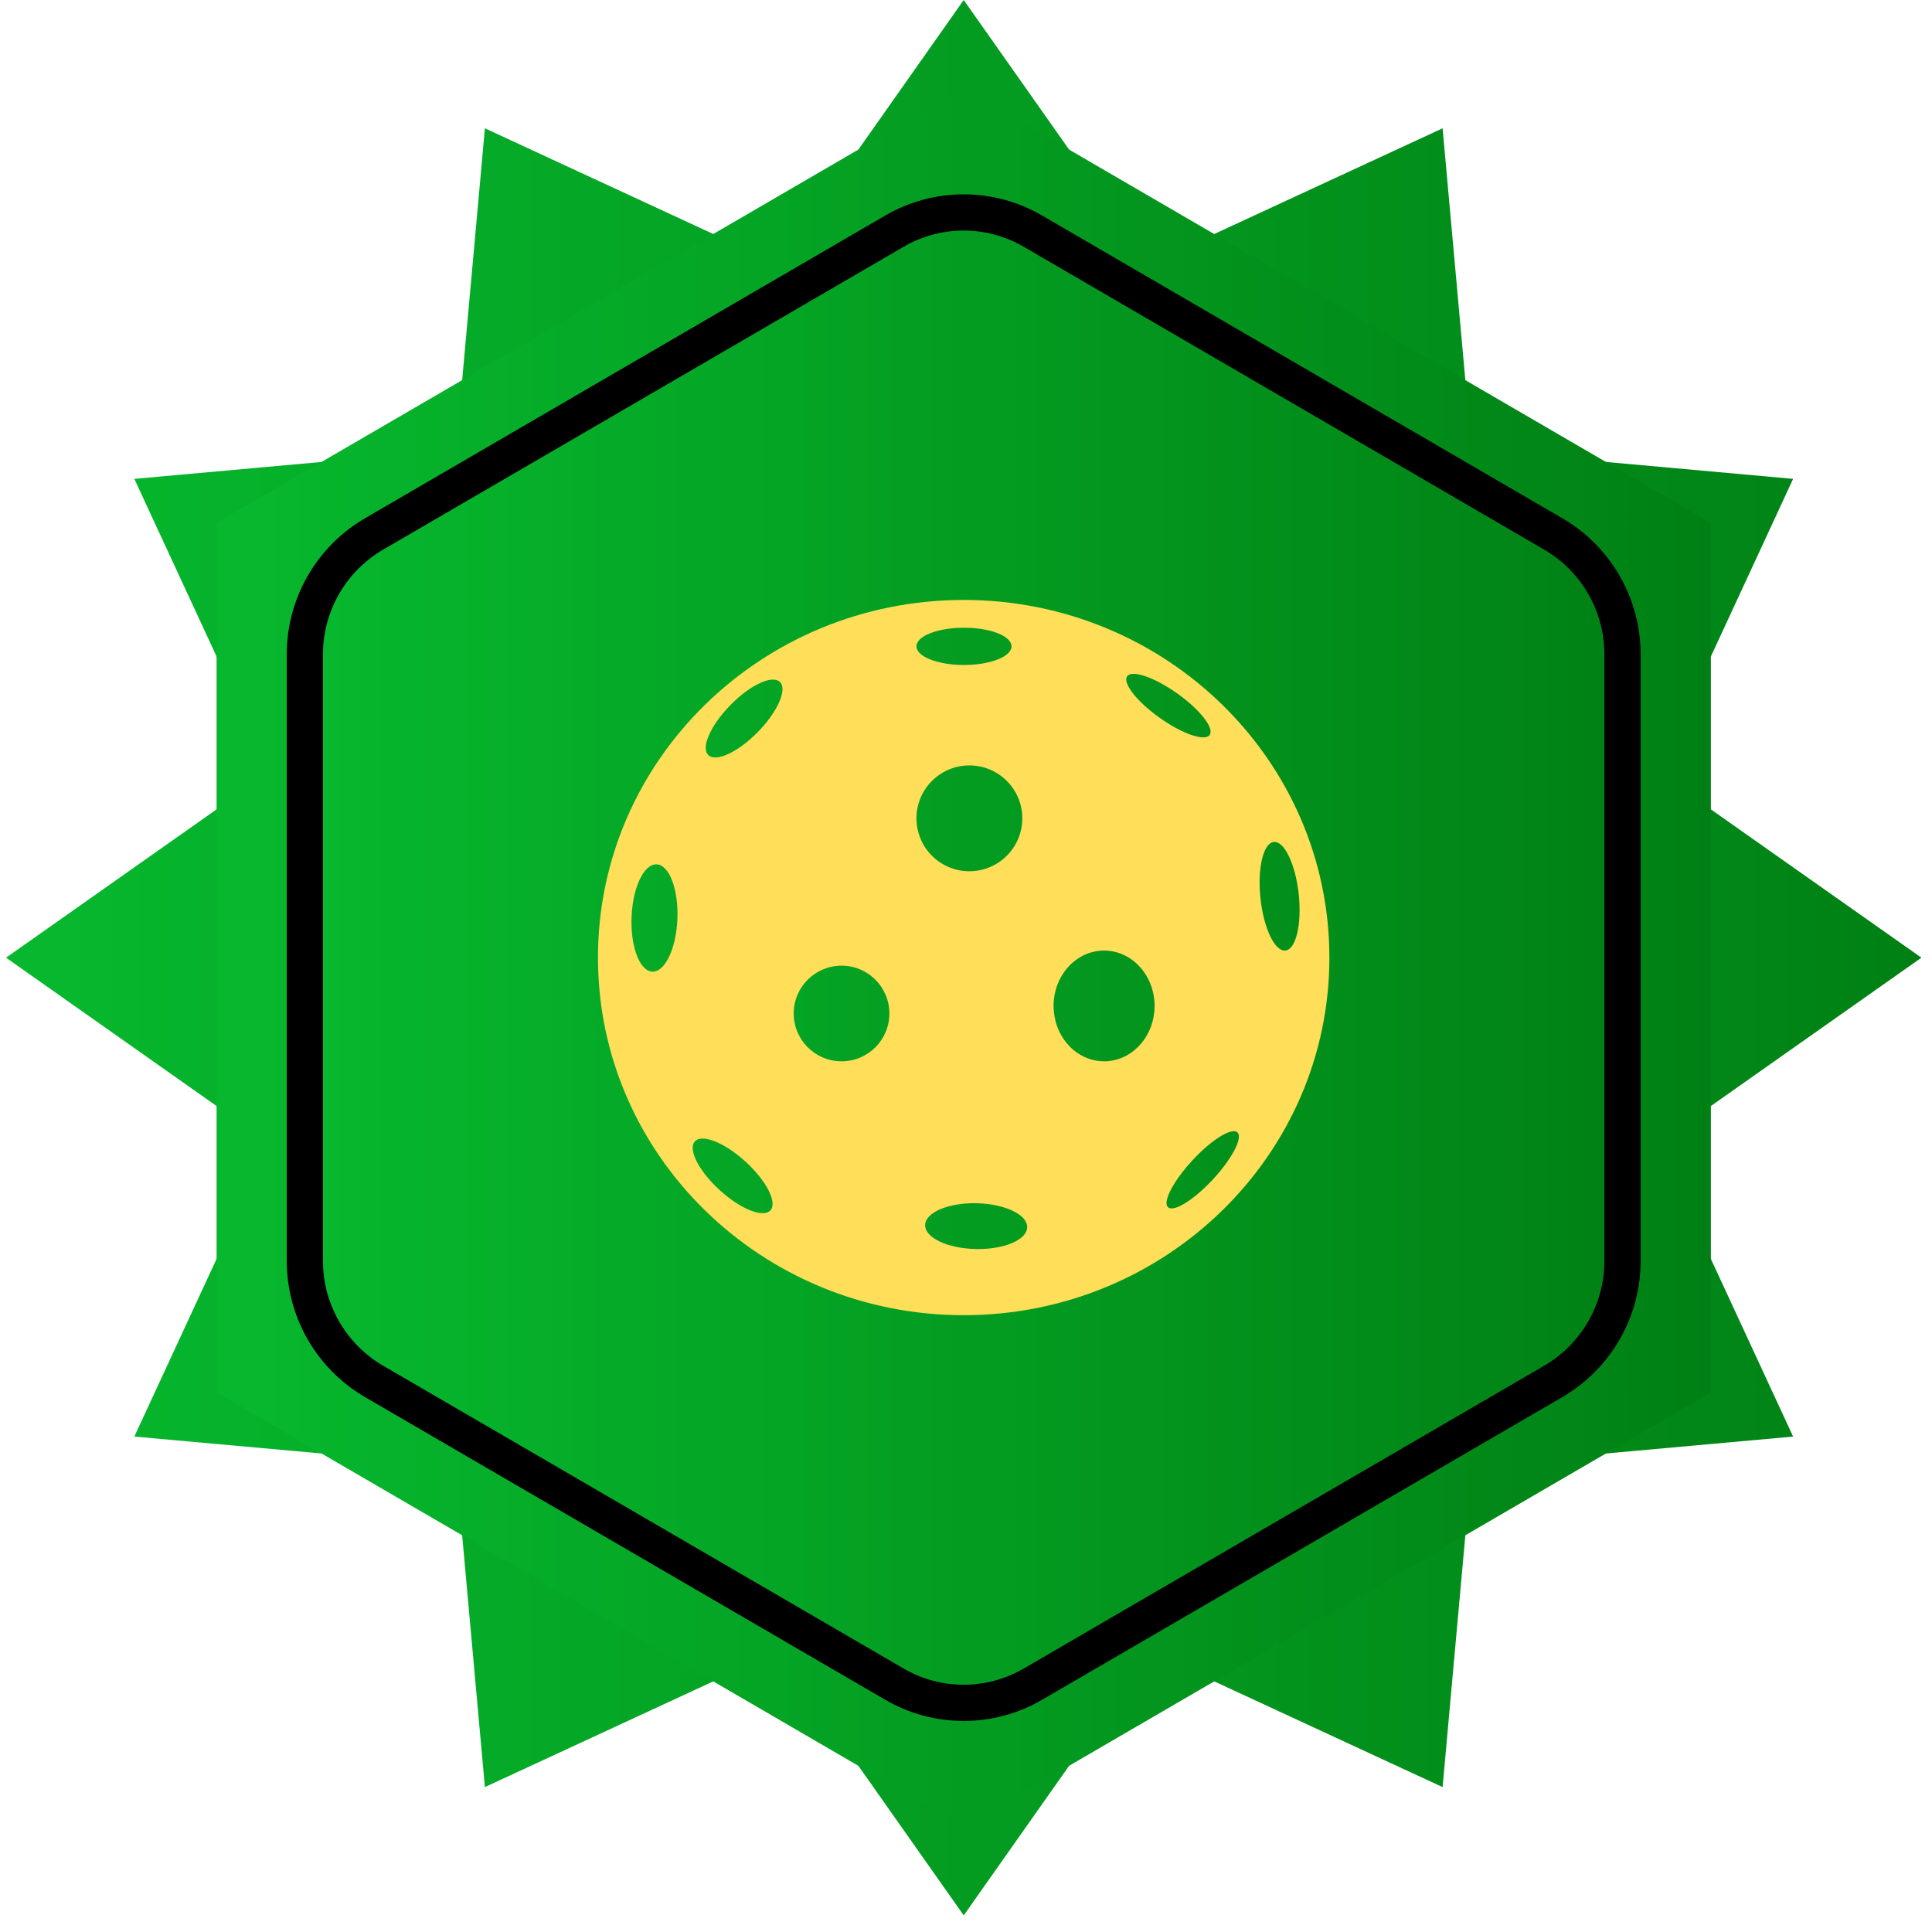
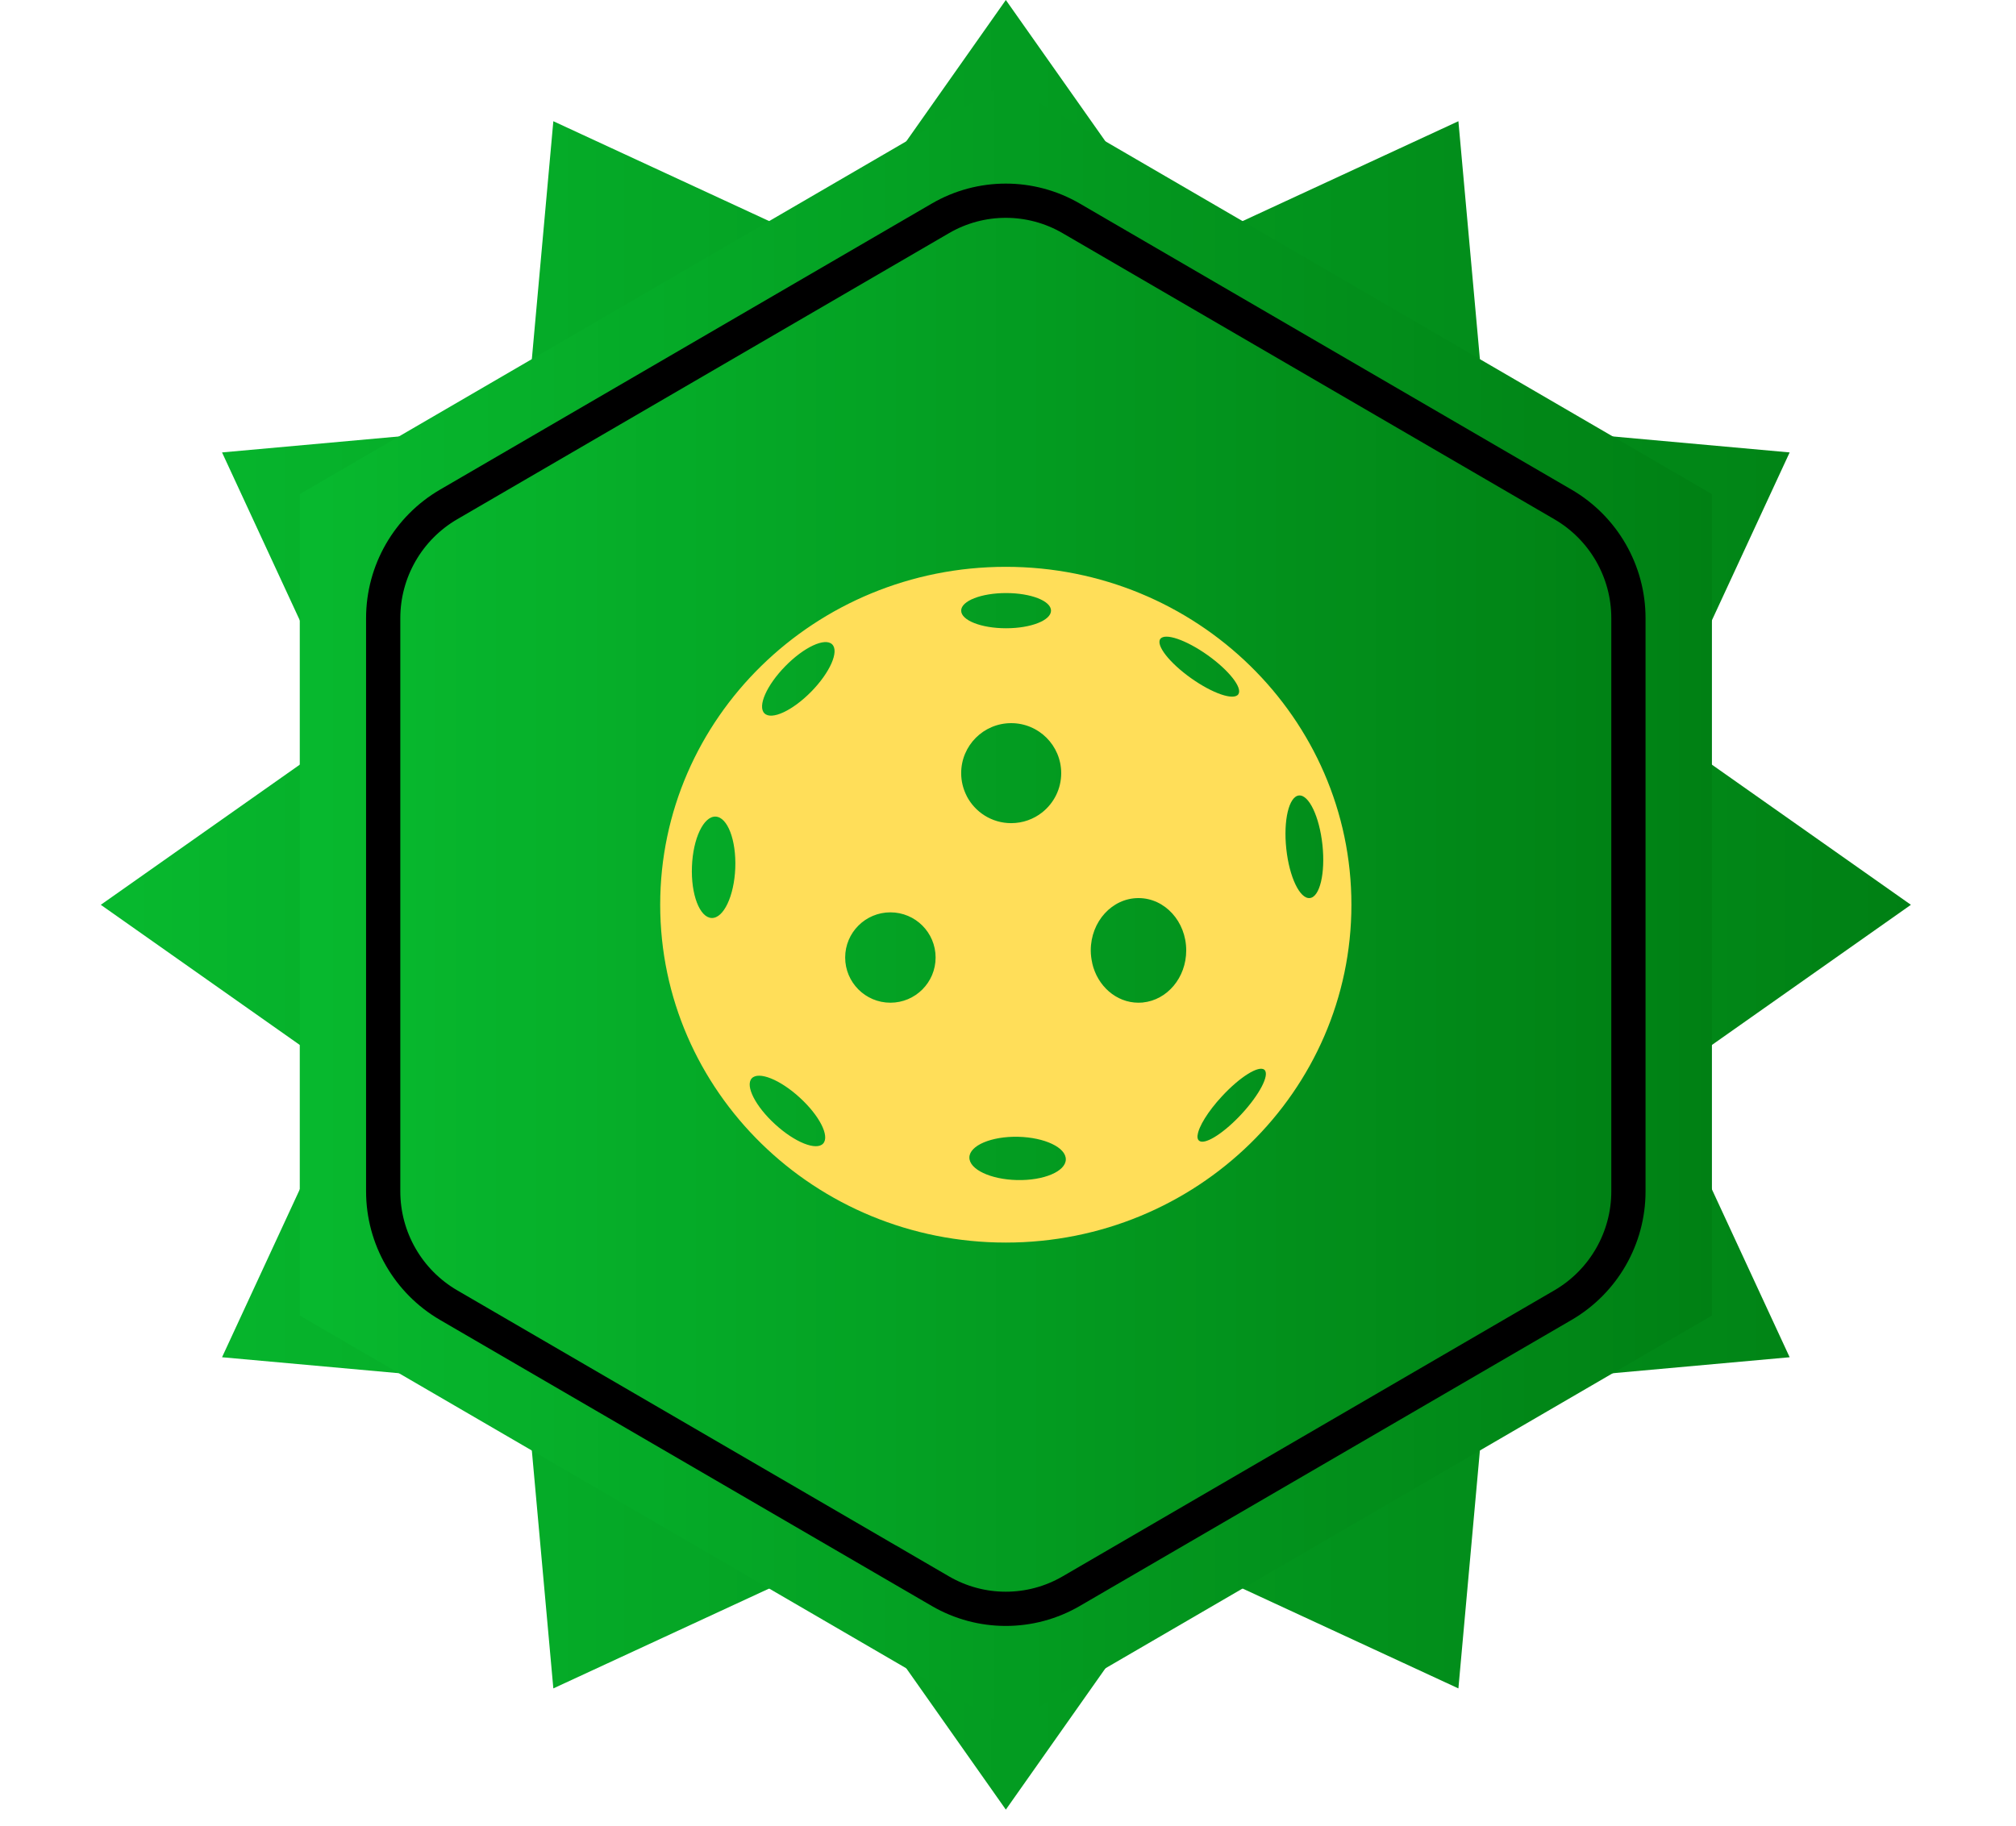
- <svg xmlns="http://www.w3.org/2000/svg" width="212" zoomAndPan="magnify" viewBox="0 0 159 159" height="212" preserveAspectRatio="xMidYMid meet" version="1.0">
+ <svg xmlns="http://www.w3.org/2000/svg" width="212" zoomAndPan="magnify" viewBox="0 0 159 159" height="192" preserveAspectRatio="xMidYMid meet" version="1.0">
  <defs>
    <clipPath id="6aba3ded14">
      <path d="M 0.496 0 L 158.129 0 L 158.129 157.633 L 0.496 157.633 Z M 0.496 0 " clip-rule="nonzero" />
    </clipPath>
    <clipPath id="b14562ff7f">
      <path d="M 79.312 0 L 94.613 21.719 L 118.723 10.559 L 121.113 37.02 L 147.57 39.41 L 136.41 63.516 L 158.129 78.816 L 136.41 94.117 L 147.57 118.227 L 121.113 120.617 L 118.723 147.074 L 94.613 135.914 L 79.312 157.633 L 64.016 135.914 L 39.906 147.074 L 37.516 120.617 L 11.055 118.227 L 22.215 94.117 L 0.496 78.816 L 22.215 63.516 L 11.055 39.41 L 37.516 37.02 L 39.906 10.559 L 64.016 21.719 Z M 79.312 0 " clip-rule="nonzero" />
    </clipPath>
    <linearGradient x1="-0" gradientTransform="matrix(0.615756, 0, 0, 0.615756, 0.496874, 0.00000695625)" y1="128" x2="256" gradientUnits="userSpaceOnUse" y2="128" id="6eab645239">
      <stop stop-opacity="1" stop-color="rgb(2.699%, 72.198%, 17.999%)" offset="0" />
      <stop stop-opacity="1" stop-color="rgb(2.678%, 72.026%, 17.92%)" offset="0.016" />
      <stop stop-opacity="1" stop-color="rgb(2.635%, 71.683%, 17.76%)" offset="0.031" />
      <stop stop-opacity="1" stop-color="rgb(2.594%, 71.339%, 17.601%)" offset="0.047" />
      <stop stop-opacity="1" stop-color="rgb(2.551%, 70.996%, 17.441%)" offset="0.062" />
      <stop stop-opacity="1" stop-color="rgb(2.509%, 70.651%, 17.282%)" offset="0.078" />
      <stop stop-opacity="1" stop-color="rgb(2.467%, 70.308%, 17.122%)" offset="0.094" />
      <stop stop-opacity="1" stop-color="rgb(2.425%, 69.965%, 16.963%)" offset="0.109" />
      <stop stop-opacity="1" stop-color="rgb(2.382%, 69.621%, 16.803%)" offset="0.125" />
      <stop stop-opacity="1" stop-color="rgb(2.341%, 69.276%, 16.644%)" offset="0.141" />
      <stop stop-opacity="1" stop-color="rgb(2.298%, 68.933%, 16.486%)" offset="0.156" />
      <stop stop-opacity="1" stop-color="rgb(2.255%, 68.59%, 16.325%)" offset="0.172" />
      <stop stop-opacity="1" stop-color="rgb(2.214%, 68.245%, 16.167%)" offset="0.188" />
      <stop stop-opacity="1" stop-color="rgb(2.171%, 67.902%, 16.006%)" offset="0.203" />
      <stop stop-opacity="1" stop-color="rgb(2.13%, 67.558%, 15.848%)" offset="0.219" />
      <stop stop-opacity="1" stop-color="rgb(2.087%, 67.215%, 15.688%)" offset="0.234" />
      <stop stop-opacity="1" stop-color="rgb(2.045%, 66.87%, 15.529%)" offset="0.25" />
      <stop stop-opacity="1" stop-color="rgb(2.003%, 66.527%, 15.369%)" offset="0.266" />
      <stop stop-opacity="1" stop-color="rgb(1.961%, 66.183%, 15.21%)" offset="0.281" />
      <stop stop-opacity="1" stop-color="rgb(1.918%, 65.839%, 15.05%)" offset="0.297" />
      <stop stop-opacity="1" stop-color="rgb(1.877%, 65.495%, 14.891%)" offset="0.312" />
      <stop stop-opacity="1" stop-color="rgb(1.834%, 65.152%, 14.732%)" offset="0.328" />
      <stop stop-opacity="1" stop-color="rgb(1.791%, 64.809%, 14.572%)" offset="0.344" />
      <stop stop-opacity="1" stop-color="rgb(1.75%, 64.464%, 14.413%)" offset="0.359" />
      <stop stop-opacity="1" stop-color="rgb(1.707%, 64.12%, 14.253%)" offset="0.375" />
      <stop stop-opacity="1" stop-color="rgb(1.665%, 63.777%, 14.095%)" offset="0.391" />
      <stop stop-opacity="1" stop-color="rgb(1.624%, 63.432%, 13.934%)" offset="0.406" />
      <stop stop-opacity="1" stop-color="rgb(1.581%, 63.089%, 13.776%)" offset="0.422" />
      <stop stop-opacity="1" stop-color="rgb(1.538%, 62.746%, 13.615%)" offset="0.438" />
      <stop stop-opacity="1" stop-color="rgb(1.497%, 62.402%, 13.457%)" offset="0.453" />
      <stop stop-opacity="1" stop-color="rgb(1.454%, 62.057%, 13.298%)" offset="0.469" />
      <stop stop-opacity="1" stop-color="rgb(1.413%, 61.714%, 13.138%)" offset="0.484" />
      <stop stop-opacity="1" stop-color="rgb(1.37%, 61.371%, 12.979%)" offset="0.5" />
      <stop stop-opacity="1" stop-color="rgb(1.328%, 61.028%, 12.819%)" offset="0.516" />
      <stop stop-opacity="1" stop-color="rgb(1.286%, 60.683%, 12.66%)" offset="0.531" />
      <stop stop-opacity="1" stop-color="rgb(1.244%, 60.339%, 12.5%)" offset="0.547" />
      <stop stop-opacity="1" stop-color="rgb(1.201%, 59.996%, 12.341%)" offset="0.562" />
      <stop stop-opacity="1" stop-color="rgb(1.16%, 59.651%, 12.181%)" offset="0.578" />
      <stop stop-opacity="1" stop-color="rgb(1.117%, 59.308%, 12.022%)" offset="0.594" />
      <stop stop-opacity="1" stop-color="rgb(1.074%, 58.965%, 11.864%)" offset="0.609" />
      <stop stop-opacity="1" stop-color="rgb(1.033%, 58.621%, 11.703%)" offset="0.625" />
      <stop stop-opacity="1" stop-color="rgb(0.99%, 58.276%, 11.545%)" offset="0.641" />
      <stop stop-opacity="1" stop-color="rgb(0.948%, 57.933%, 11.385%)" offset="0.656" />
      <stop stop-opacity="1" stop-color="rgb(0.906%, 57.59%, 11.226%)" offset="0.672" />
      <stop stop-opacity="1" stop-color="rgb(0.864%, 57.245%, 11.066%)" offset="0.688" />
      <stop stop-opacity="1" stop-color="rgb(0.821%, 56.902%, 10.907%)" offset="0.703" />
      <stop stop-opacity="1" stop-color="rgb(0.78%, 56.558%, 10.747%)" offset="0.719" />
      <stop stop-opacity="1" stop-color="rgb(0.737%, 56.215%, 10.588%)" offset="0.734" />
      <stop stop-opacity="1" stop-color="rgb(0.696%, 55.87%, 10.428%)" offset="0.75" />
      <stop stop-opacity="1" stop-color="rgb(0.653%, 55.527%, 10.269%)" offset="0.766" />
      <stop stop-opacity="1" stop-color="rgb(0.61%, 55.183%, 10.11%)" offset="0.781" />
      <stop stop-opacity="1" stop-color="rgb(0.569%, 54.839%, 9.95%)" offset="0.797" />
      <stop stop-opacity="1" stop-color="rgb(0.526%, 54.495%, 9.792%)" offset="0.812" />
      <stop stop-opacity="1" stop-color="rgb(0.484%, 54.152%, 9.631%)" offset="0.828" />
      <stop stop-opacity="1" stop-color="rgb(0.443%, 53.809%, 9.473%)" offset="0.844" />
      <stop stop-opacity="1" stop-color="rgb(0.4%, 53.464%, 9.312%)" offset="0.859" />
      <stop stop-opacity="1" stop-color="rgb(0.357%, 53.12%, 9.154%)" offset="0.875" />
      <stop stop-opacity="1" stop-color="rgb(0.316%, 52.777%, 8.994%)" offset="0.891" />
      <stop stop-opacity="1" stop-color="rgb(0.273%, 52.434%, 8.835%)" offset="0.906" />
      <stop stop-opacity="1" stop-color="rgb(0.23%, 52.089%, 8.676%)" offset="0.922" />
      <stop stop-opacity="1" stop-color="rgb(0.189%, 51.746%, 8.516%)" offset="0.938" />
      <stop stop-opacity="1" stop-color="rgb(0.146%, 51.402%, 8.357%)" offset="0.953" />
      <stop stop-opacity="1" stop-color="rgb(0.104%, 51.057%, 8.197%)" offset="0.969" />
      <stop stop-opacity="1" stop-color="rgb(0.063%, 50.714%, 8.038%)" offset="0.984" />
      <stop stop-opacity="1" stop-color="rgb(0.02%, 50.371%, 7.878%)" offset="1" />
    </linearGradient>
    <clipPath id="1de55248fa">
      <path d="M 17.824 7.266 L 140.801 7.266 L 140.801 150.367 L 17.824 150.367 Z M 17.824 7.266 " clip-rule="nonzero" />
    </clipPath>
    <clipPath id="7cefb60baa">
      <path d="M 79.312 7.266 L 140.801 43.043 L 140.801 114.594 L 79.312 150.367 L 17.824 114.594 L 17.824 43.043 Z M 79.312 7.266 " clip-rule="nonzero" />
    </clipPath>
    <linearGradient x1="-0" gradientTransform="matrix(0.480377, 0, 0, 0.480377, 17.82539, 7.266712)" y1="148.945" x2="256" gradientUnits="userSpaceOnUse" y2="148.945" id="3b443beeba">
      <stop stop-opacity="1" stop-color="rgb(2.699%, 72.198%, 17.999%)" offset="0" />
      <stop stop-opacity="1" stop-color="rgb(2.678%, 72.026%, 17.92%)" offset="0.016" />
      <stop stop-opacity="1" stop-color="rgb(2.635%, 71.683%, 17.76%)" offset="0.031" />
      <stop stop-opacity="1" stop-color="rgb(2.594%, 71.339%, 17.601%)" offset="0.047" />
      <stop stop-opacity="1" stop-color="rgb(2.551%, 70.996%, 17.441%)" offset="0.062" />
      <stop stop-opacity="1" stop-color="rgb(2.509%, 70.651%, 17.282%)" offset="0.078" />
      <stop stop-opacity="1" stop-color="rgb(2.467%, 70.308%, 17.122%)" offset="0.094" />
      <stop stop-opacity="1" stop-color="rgb(2.425%, 69.965%, 16.963%)" offset="0.109" />
      <stop stop-opacity="1" stop-color="rgb(2.382%, 69.621%, 16.803%)" offset="0.125" />
      <stop stop-opacity="1" stop-color="rgb(2.341%, 69.276%, 16.644%)" offset="0.141" />
      <stop stop-opacity="1" stop-color="rgb(2.298%, 68.933%, 16.486%)" offset="0.156" />
      <stop stop-opacity="1" stop-color="rgb(2.255%, 68.59%, 16.325%)" offset="0.172" />
      <stop stop-opacity="1" stop-color="rgb(2.214%, 68.245%, 16.167%)" offset="0.188" />
      <stop stop-opacity="1" stop-color="rgb(2.171%, 67.902%, 16.006%)" offset="0.203" />
      <stop stop-opacity="1" stop-color="rgb(2.13%, 67.558%, 15.848%)" offset="0.219" />
      <stop stop-opacity="1" stop-color="rgb(2.087%, 67.215%, 15.688%)" offset="0.234" />
      <stop stop-opacity="1" stop-color="rgb(2.045%, 66.87%, 15.529%)" offset="0.25" />
      <stop stop-opacity="1" stop-color="rgb(2.003%, 66.527%, 15.369%)" offset="0.266" />
      <stop stop-opacity="1" stop-color="rgb(1.961%, 66.183%, 15.21%)" offset="0.281" />
      <stop stop-opacity="1" stop-color="rgb(1.918%, 65.839%, 15.05%)" offset="0.297" />
      <stop stop-opacity="1" stop-color="rgb(1.877%, 65.495%, 14.891%)" offset="0.312" />
      <stop stop-opacity="1" stop-color="rgb(1.834%, 65.152%, 14.732%)" offset="0.328" />
      <stop stop-opacity="1" stop-color="rgb(1.791%, 64.809%, 14.572%)" offset="0.344" />
      <stop stop-opacity="1" stop-color="rgb(1.75%, 64.464%, 14.413%)" offset="0.359" />
      <stop stop-opacity="1" stop-color="rgb(1.707%, 64.12%, 14.253%)" offset="0.375" />
      <stop stop-opacity="1" stop-color="rgb(1.665%, 63.777%, 14.095%)" offset="0.391" />
      <stop stop-opacity="1" stop-color="rgb(1.624%, 63.432%, 13.934%)" offset="0.406" />
      <stop stop-opacity="1" stop-color="rgb(1.581%, 63.089%, 13.776%)" offset="0.422" />
      <stop stop-opacity="1" stop-color="rgb(1.538%, 62.746%, 13.615%)" offset="0.438" />
      <stop stop-opacity="1" stop-color="rgb(1.497%, 62.402%, 13.457%)" offset="0.453" />
      <stop stop-opacity="1" stop-color="rgb(1.454%, 62.057%, 13.298%)" offset="0.469" />
      <stop stop-opacity="1" stop-color="rgb(1.413%, 61.714%, 13.138%)" offset="0.484" />
      <stop stop-opacity="1" stop-color="rgb(1.37%, 61.371%, 12.979%)" offset="0.5" />
      <stop stop-opacity="1" stop-color="rgb(1.328%, 61.028%, 12.819%)" offset="0.516" />
      <stop stop-opacity="1" stop-color="rgb(1.286%, 60.683%, 12.66%)" offset="0.531" />
      <stop stop-opacity="1" stop-color="rgb(1.244%, 60.339%, 12.5%)" offset="0.547" />
      <stop stop-opacity="1" stop-color="rgb(1.201%, 59.996%, 12.341%)" offset="0.562" />
      <stop stop-opacity="1" stop-color="rgb(1.16%, 59.651%, 12.181%)" offset="0.578" />
      <stop stop-opacity="1" stop-color="rgb(1.117%, 59.308%, 12.022%)" offset="0.594" />
      <stop stop-opacity="1" stop-color="rgb(1.074%, 58.965%, 11.864%)" offset="0.609" />
      <stop stop-opacity="1" stop-color="rgb(1.033%, 58.621%, 11.703%)" offset="0.625" />
      <stop stop-opacity="1" stop-color="rgb(0.99%, 58.276%, 11.545%)" offset="0.641" />
      <stop stop-opacity="1" stop-color="rgb(0.948%, 57.933%, 11.385%)" offset="0.656" />
      <stop stop-opacity="1" stop-color="rgb(0.906%, 57.59%, 11.226%)" offset="0.672" />
      <stop stop-opacity="1" stop-color="rgb(0.864%, 57.245%, 11.066%)" offset="0.688" />
      <stop stop-opacity="1" stop-color="rgb(0.821%, 56.902%, 10.907%)" offset="0.703" />
      <stop stop-opacity="1" stop-color="rgb(0.78%, 56.558%, 10.747%)" offset="0.719" />
      <stop stop-opacity="1" stop-color="rgb(0.737%, 56.215%, 10.588%)" offset="0.734" />
      <stop stop-opacity="1" stop-color="rgb(0.696%, 55.87%, 10.428%)" offset="0.75" />
      <stop stop-opacity="1" stop-color="rgb(0.653%, 55.527%, 10.269%)" offset="0.766" />
      <stop stop-opacity="1" stop-color="rgb(0.61%, 55.183%, 10.11%)" offset="0.781" />
      <stop stop-opacity="1" stop-color="rgb(0.569%, 54.839%, 9.95%)" offset="0.797" />
      <stop stop-opacity="1" stop-color="rgb(0.526%, 54.495%, 9.792%)" offset="0.812" />
      <stop stop-opacity="1" stop-color="rgb(0.484%, 54.152%, 9.631%)" offset="0.828" />
      <stop stop-opacity="1" stop-color="rgb(0.443%, 53.809%, 9.473%)" offset="0.844" />
      <stop stop-opacity="1" stop-color="rgb(0.4%, 53.464%, 9.312%)" offset="0.859" />
      <stop stop-opacity="1" stop-color="rgb(0.357%, 53.12%, 9.154%)" offset="0.875" />
      <stop stop-opacity="1" stop-color="rgb(0.316%, 52.777%, 8.994%)" offset="0.891" />
      <stop stop-opacity="1" stop-color="rgb(0.273%, 52.434%, 8.835%)" offset="0.906" />
      <stop stop-opacity="1" stop-color="rgb(0.23%, 52.089%, 8.676%)" offset="0.922" />
      <stop stop-opacity="1" stop-color="rgb(0.189%, 51.746%, 8.516%)" offset="0.938" />
      <stop stop-opacity="1" stop-color="rgb(0.146%, 51.402%, 8.357%)" offset="0.953" />
      <stop stop-opacity="1" stop-color="rgb(0.104%, 51.057%, 8.197%)" offset="0.969" />
      <stop stop-opacity="1" stop-color="rgb(0.063%, 50.714%, 8.038%)" offset="0.984" />
      <stop stop-opacity="1" stop-color="rgb(0.02%, 50.371%, 7.878%)" offset="1" />
    </linearGradient>
    <clipPath id="5d463a9301">
      <path d="M 23.598 15.992 L 135.031 15.992 L 135.031 141.641 L 23.598 141.641 Z M 23.598 15.992 " clip-rule="nonzero" />
    </clipPath>
    <clipPath id="f8c80ca95c">
      <path d="M 85.754 17.73 L 128.59 42.652 C 132.578 44.973 135.031 49.238 135.031 53.852 L 135.031 103.781 C 135.031 108.395 132.578 112.66 128.59 114.98 L 85.754 139.902 C 81.773 142.219 76.855 142.219 72.871 139.902 L 30.039 114.98 C 26.051 112.66 23.598 108.395 23.598 103.781 L 23.598 53.852 C 23.598 49.238 26.051 44.973 30.039 42.652 L 72.871 17.73 C 76.855 15.414 81.773 15.414 85.754 17.73 Z M 85.754 17.73 " clip-rule="nonzero" />
    </clipPath>
    <linearGradient x1="0" gradientTransform="matrix(0.435292, 0, 0, 0.435292, 23.5963, 13.98197)" y1="148.945" x2="256" gradientUnits="userSpaceOnUse" y2="148.945" id="ae60aef031">
      <stop stop-opacity="1" stop-color="rgb(2.699%, 72.198%, 17.999%)" offset="0" />
      <stop stop-opacity="1" stop-color="rgb(2.678%, 72.026%, 17.92%)" offset="0.016" />
      <stop stop-opacity="1" stop-color="rgb(2.635%, 71.683%, 17.76%)" offset="0.031" />
      <stop stop-opacity="1" stop-color="rgb(2.594%, 71.339%, 17.601%)" offset="0.047" />
      <stop stop-opacity="1" stop-color="rgb(2.551%, 70.996%, 17.441%)" offset="0.062" />
      <stop stop-opacity="1" stop-color="rgb(2.509%, 70.651%, 17.282%)" offset="0.078" />
      <stop stop-opacity="1" stop-color="rgb(2.467%, 70.308%, 17.122%)" offset="0.094" />
      <stop stop-opacity="1" stop-color="rgb(2.425%, 69.965%, 16.963%)" offset="0.109" />
      <stop stop-opacity="1" stop-color="rgb(2.382%, 69.621%, 16.803%)" offset="0.125" />
      <stop stop-opacity="1" stop-color="rgb(2.341%, 69.276%, 16.644%)" offset="0.141" />
      <stop stop-opacity="1" stop-color="rgb(2.298%, 68.933%, 16.486%)" offset="0.156" />
      <stop stop-opacity="1" stop-color="rgb(2.255%, 68.59%, 16.325%)" offset="0.172" />
      <stop stop-opacity="1" stop-color="rgb(2.214%, 68.245%, 16.167%)" offset="0.188" />
      <stop stop-opacity="1" stop-color="rgb(2.171%, 67.902%, 16.006%)" offset="0.203" />
      <stop stop-opacity="1" stop-color="rgb(2.13%, 67.558%, 15.848%)" offset="0.219" />
      <stop stop-opacity="1" stop-color="rgb(2.087%, 67.215%, 15.688%)" offset="0.234" />
      <stop stop-opacity="1" stop-color="rgb(2.045%, 66.87%, 15.529%)" offset="0.25" />
      <stop stop-opacity="1" stop-color="rgb(2.003%, 66.527%, 15.369%)" offset="0.266" />
      <stop stop-opacity="1" stop-color="rgb(1.961%, 66.183%, 15.21%)" offset="0.281" />
      <stop stop-opacity="1" stop-color="rgb(1.918%, 65.839%, 15.05%)" offset="0.297" />
      <stop stop-opacity="1" stop-color="rgb(1.877%, 65.495%, 14.891%)" offset="0.312" />
      <stop stop-opacity="1" stop-color="rgb(1.834%, 65.152%, 14.732%)" offset="0.328" />
      <stop stop-opacity="1" stop-color="rgb(1.791%, 64.809%, 14.572%)" offset="0.344" />
      <stop stop-opacity="1" stop-color="rgb(1.75%, 64.464%, 14.413%)" offset="0.359" />
      <stop stop-opacity="1" stop-color="rgb(1.707%, 64.12%, 14.253%)" offset="0.375" />
      <stop stop-opacity="1" stop-color="rgb(1.665%, 63.777%, 14.095%)" offset="0.391" />
      <stop stop-opacity="1" stop-color="rgb(1.624%, 63.432%, 13.934%)" offset="0.406" />
      <stop stop-opacity="1" stop-color="rgb(1.581%, 63.089%, 13.776%)" offset="0.422" />
      <stop stop-opacity="1" stop-color="rgb(1.538%, 62.746%, 13.615%)" offset="0.438" />
      <stop stop-opacity="1" stop-color="rgb(1.497%, 62.402%, 13.457%)" offset="0.453" />
      <stop stop-opacity="1" stop-color="rgb(1.454%, 62.057%, 13.298%)" offset="0.469" />
      <stop stop-opacity="1" stop-color="rgb(1.413%, 61.714%, 13.138%)" offset="0.484" />
      <stop stop-opacity="1" stop-color="rgb(1.37%, 61.371%, 12.979%)" offset="0.5" />
      <stop stop-opacity="1" stop-color="rgb(1.328%, 61.028%, 12.819%)" offset="0.516" />
      <stop stop-opacity="1" stop-color="rgb(1.286%, 60.683%, 12.66%)" offset="0.531" />
      <stop stop-opacity="1" stop-color="rgb(1.244%, 60.339%, 12.5%)" offset="0.547" />
      <stop stop-opacity="1" stop-color="rgb(1.201%, 59.996%, 12.341%)" offset="0.562" />
      <stop stop-opacity="1" stop-color="rgb(1.16%, 59.651%, 12.181%)" offset="0.578" />
      <stop stop-opacity="1" stop-color="rgb(1.117%, 59.308%, 12.022%)" offset="0.594" />
      <stop stop-opacity="1" stop-color="rgb(1.074%, 58.965%, 11.864%)" offset="0.609" />
      <stop stop-opacity="1" stop-color="rgb(1.033%, 58.621%, 11.703%)" offset="0.625" />
      <stop stop-opacity="1" stop-color="rgb(0.99%, 58.276%, 11.545%)" offset="0.641" />
      <stop stop-opacity="1" stop-color="rgb(0.948%, 57.933%, 11.385%)" offset="0.656" />
      <stop stop-opacity="1" stop-color="rgb(0.906%, 57.59%, 11.226%)" offset="0.672" />
      <stop stop-opacity="1" stop-color="rgb(0.864%, 57.245%, 11.066%)" offset="0.688" />
      <stop stop-opacity="1" stop-color="rgb(0.821%, 56.902%, 10.907%)" offset="0.703" />
      <stop stop-opacity="1" stop-color="rgb(0.78%, 56.558%, 10.747%)" offset="0.719" />
      <stop stop-opacity="1" stop-color="rgb(0.737%, 56.215%, 10.588%)" offset="0.734" />
      <stop stop-opacity="1" stop-color="rgb(0.696%, 55.87%, 10.428%)" offset="0.75" />
      <stop stop-opacity="1" stop-color="rgb(0.653%, 55.527%, 10.269%)" offset="0.766" />
      <stop stop-opacity="1" stop-color="rgb(0.61%, 55.183%, 10.11%)" offset="0.781" />
      <stop stop-opacity="1" stop-color="rgb(0.569%, 54.839%, 9.95%)" offset="0.797" />
      <stop stop-opacity="1" stop-color="rgb(0.526%, 54.495%, 9.792%)" offset="0.812" />
      <stop stop-opacity="1" stop-color="rgb(0.484%, 54.152%, 9.631%)" offset="0.828" />
      <stop stop-opacity="1" stop-color="rgb(0.443%, 53.809%, 9.473%)" offset="0.844" />
      <stop stop-opacity="1" stop-color="rgb(0.4%, 53.464%, 9.312%)" offset="0.859" />
      <stop stop-opacity="1" stop-color="rgb(0.357%, 53.12%, 9.154%)" offset="0.875" />
      <stop stop-opacity="1" stop-color="rgb(0.316%, 52.777%, 8.994%)" offset="0.891" />
      <stop stop-opacity="1" stop-color="rgb(0.273%, 52.434%, 8.835%)" offset="0.906" />
      <stop stop-opacity="1" stop-color="rgb(0.23%, 52.089%, 8.676%)" offset="0.922" />
      <stop stop-opacity="1" stop-color="rgb(0.189%, 51.746%, 8.516%)" offset="0.938" />
      <stop stop-opacity="1" stop-color="rgb(0.146%, 51.402%, 8.357%)" offset="0.953" />
      <stop stop-opacity="1" stop-color="rgb(0.104%, 51.057%, 8.197%)" offset="0.969" />
      <stop stop-opacity="1" stop-color="rgb(0.063%, 50.714%, 8.038%)" offset="0.984" />
      <stop stop-opacity="1" stop-color="rgb(0.02%, 50.371%, 7.878%)" offset="1" />
    </linearGradient>
    <clipPath id="0162f5abbd">
      <path d="M 23.598 15 L 135.02 15 L 135.02 142 L 23.598 142 Z M 23.598 15 " clip-rule="nonzero" />
    </clipPath>
    <clipPath id="b90a05a381">
      <path d="M 85.75 17.73 L 128.578 42.652 C 132.566 44.973 135.02 49.238 135.02 53.852 L 135.02 103.773 C 135.02 108.387 132.566 112.656 128.578 114.977 L 85.75 139.895 C 81.77 142.211 76.848 142.211 72.867 139.895 L 30.039 114.977 C 26.051 112.656 23.598 108.387 23.598 103.773 L 23.598 53.852 C 23.598 49.238 26.051 44.973 30.039 42.652 L 72.867 17.73 C 76.848 15.414 81.77 15.414 85.75 17.73 Z M 85.75 17.73 " clip-rule="nonzero" />
    </clipPath>
    <clipPath id="1963dfb74a">
      <path d="M 49.211 49.355 L 109.582 49.355 L 109.582 108.234 L 49.211 108.234 Z M 49.211 49.355 " clip-rule="nonzero" />
    </clipPath>
  </defs>
  <g clip-path="url(#6aba3ded14)">
    <g clip-path="url(#b14562ff7f)">
      <path fill="url(#6eab645239)" d="M 0.496 0 L 0.496 157.633 L 158.129 157.633 L 158.129 0 Z M 0.496 0 " fill-rule="nonzero" />
    </g>
  </g>
  <g clip-path="url(#1de55248fa)">
    <g clip-path="url(#7cefb60baa)">
      <path fill="url(#3b443beeba)" d="M 17.824 7.266 L 17.824 150.367 L 140.801 150.367 L 140.801 7.266 Z M 17.824 7.266 " fill-rule="nonzero" />
    </g>
  </g>
  <g clip-path="url(#5d463a9301)">
    <g clip-path="url(#f8c80ca95c)">
      <path fill="url(#ae60aef031)" d="M 23.598 15.992 L 23.598 141.641 L 135.031 141.641 L 135.031 15.992 Z M 23.598 15.992 " fill-rule="nonzero" />
    </g>
  </g>
  <g clip-path="url(#0162f5abbd)">
    <g clip-path="url(#b90a05a381)">
      <path stroke-linecap="butt" transform="matrix(0.745312, 0, 0, 0.745312, 23.5963, 13.98395)" fill="none" stroke-linejoin="miter" d="M 83.393 5.027 L 140.856 38.465 C 146.207 41.578 149.499 47.301 149.499 53.491 L 149.499 120.472 C 149.499 126.662 146.207 132.391 140.856 135.504 L 83.393 168.937 C 78.052 172.045 71.448 172.045 66.108 168.937 L 8.644 135.504 C 3.293 132.391 0.002 126.662 0.002 120.472 L 0.002 53.491 C 0.002 47.301 3.293 41.578 8.644 38.465 L 66.108 5.027 C 71.448 1.919 78.052 1.919 83.393 5.027 Z M 83.393 5.027 " stroke="#000000" stroke-width="8" stroke-opacity="1" stroke-miterlimit="4" />
    </g>
  </g>
  <g clip-path="url(#1963dfb74a)">
    <path fill="#ffde59" d="M 79.309 49.375 C 62.688 49.375 49.211 62.555 49.211 78.809 C 49.211 95.062 62.688 108.238 79.309 108.238 C 95.93 108.238 109.406 95.062 109.406 78.809 C 109.406 62.555 95.93 49.375 79.309 49.375 Z M 79.332 51.66 C 81.496 51.66 83.246 52.344 83.246 53.191 C 83.246 54.039 81.496 54.727 79.332 54.727 C 77.172 54.727 75.422 54.039 75.422 53.191 C 75.422 52.344 77.172 51.66 79.332 51.66 Z M 55.75 75.621 C 55.652 78.059 54.73 80.004 53.691 79.965 C 52.648 79.922 51.879 77.914 51.977 75.473 C 52.07 73.035 52.992 71.094 54.035 71.133 C 55.078 71.172 55.844 73.184 55.75 75.621 Z M 63.402 99.613 C 62.812 100.258 60.941 99.512 59.227 97.941 C 57.508 96.375 56.594 94.578 57.184 93.934 C 57.773 93.289 59.645 94.035 61.359 95.605 C 63.078 97.172 63.992 98.969 63.402 99.613 Z M 62.371 60.242 C 60.742 61.902 58.918 62.754 58.293 62.141 C 57.668 61.531 58.48 59.688 60.109 58.027 C 61.734 56.367 63.562 55.516 64.188 56.129 C 64.812 56.738 63.996 58.582 62.371 60.242 Z M 69.258 87.344 C 67.086 87.344 65.32 85.582 65.32 83.406 C 65.32 81.234 67.086 79.473 69.258 79.473 C 71.434 79.473 73.195 81.234 73.195 83.406 C 73.195 85.582 71.434 87.344 69.258 87.344 Z M 75.902 69.332 C 75.598 68.734 75.422 68.062 75.422 67.348 C 75.422 64.941 77.371 62.992 79.777 62.992 C 82.184 62.992 84.133 64.941 84.133 67.348 C 84.133 68.715 83.504 69.934 82.516 70.734 L 82.473 70.77 C 81.73 71.355 80.793 71.703 79.777 71.703 C 78.09 71.703 76.629 70.746 75.902 69.34 L 75.91 69.332 C 75.906 69.332 75.906 69.332 75.902 69.332 Z M 80.297 102.793 C 77.977 102.742 76.113 101.859 76.137 100.816 C 76.16 99.777 78.059 98.973 80.379 99.023 C 82.695 99.078 84.559 99.961 84.535 101.004 C 84.512 102.043 82.613 102.844 80.297 102.793 Z M 91.246 87.324 L 91.246 87.328 C 91.121 87.34 90.992 87.344 90.863 87.344 C 88.918 87.344 87.281 85.875 86.832 83.895 L 86.938 83.867 L 86.836 83.891 C 86.758 83.539 86.707 83.168 86.707 82.789 C 86.707 80.273 88.57 78.23 90.863 78.23 C 93.16 78.23 95.02 80.273 95.02 82.789 C 95.02 85.164 93.363 87.113 91.246 87.324 Z M 92.762 55.66 C 93.16 55.105 95 55.734 96.875 57.062 C 98.75 58.395 99.949 59.926 99.555 60.48 C 99.16 61.039 97.32 60.41 95.445 59.078 C 93.57 57.746 92.367 56.215 92.762 55.66 Z M 99.824 97.059 C 99.758 97.129 99.688 97.199 99.621 97.27 C 99.621 97.266 99.621 97.266 99.621 97.266 C 99.621 97.266 99.621 97.27 99.621 97.27 L 99.598 97.297 C 98.09 98.852 96.566 99.766 96.125 99.352 C 96.023 99.262 95.984 99.105 96.004 98.906 L 96.012 98.891 C 96.09 98.16 96.906 96.816 98.137 95.492 C 99.711 93.789 101.371 92.762 101.836 93.195 C 102.301 93.629 101.402 95.355 99.824 97.059 Z M 105.785 78.227 C 104.914 78.32 103.996 76.395 103.734 73.93 C 103.473 71.461 103.961 69.387 104.832 69.293 C 105.699 69.203 106.617 71.125 106.883 73.594 C 107.145 76.059 106.656 78.137 105.785 78.227 Z M 105.785 78.227 " fill-opacity="1" fill-rule="nonzero" />
  </g>
</svg>
